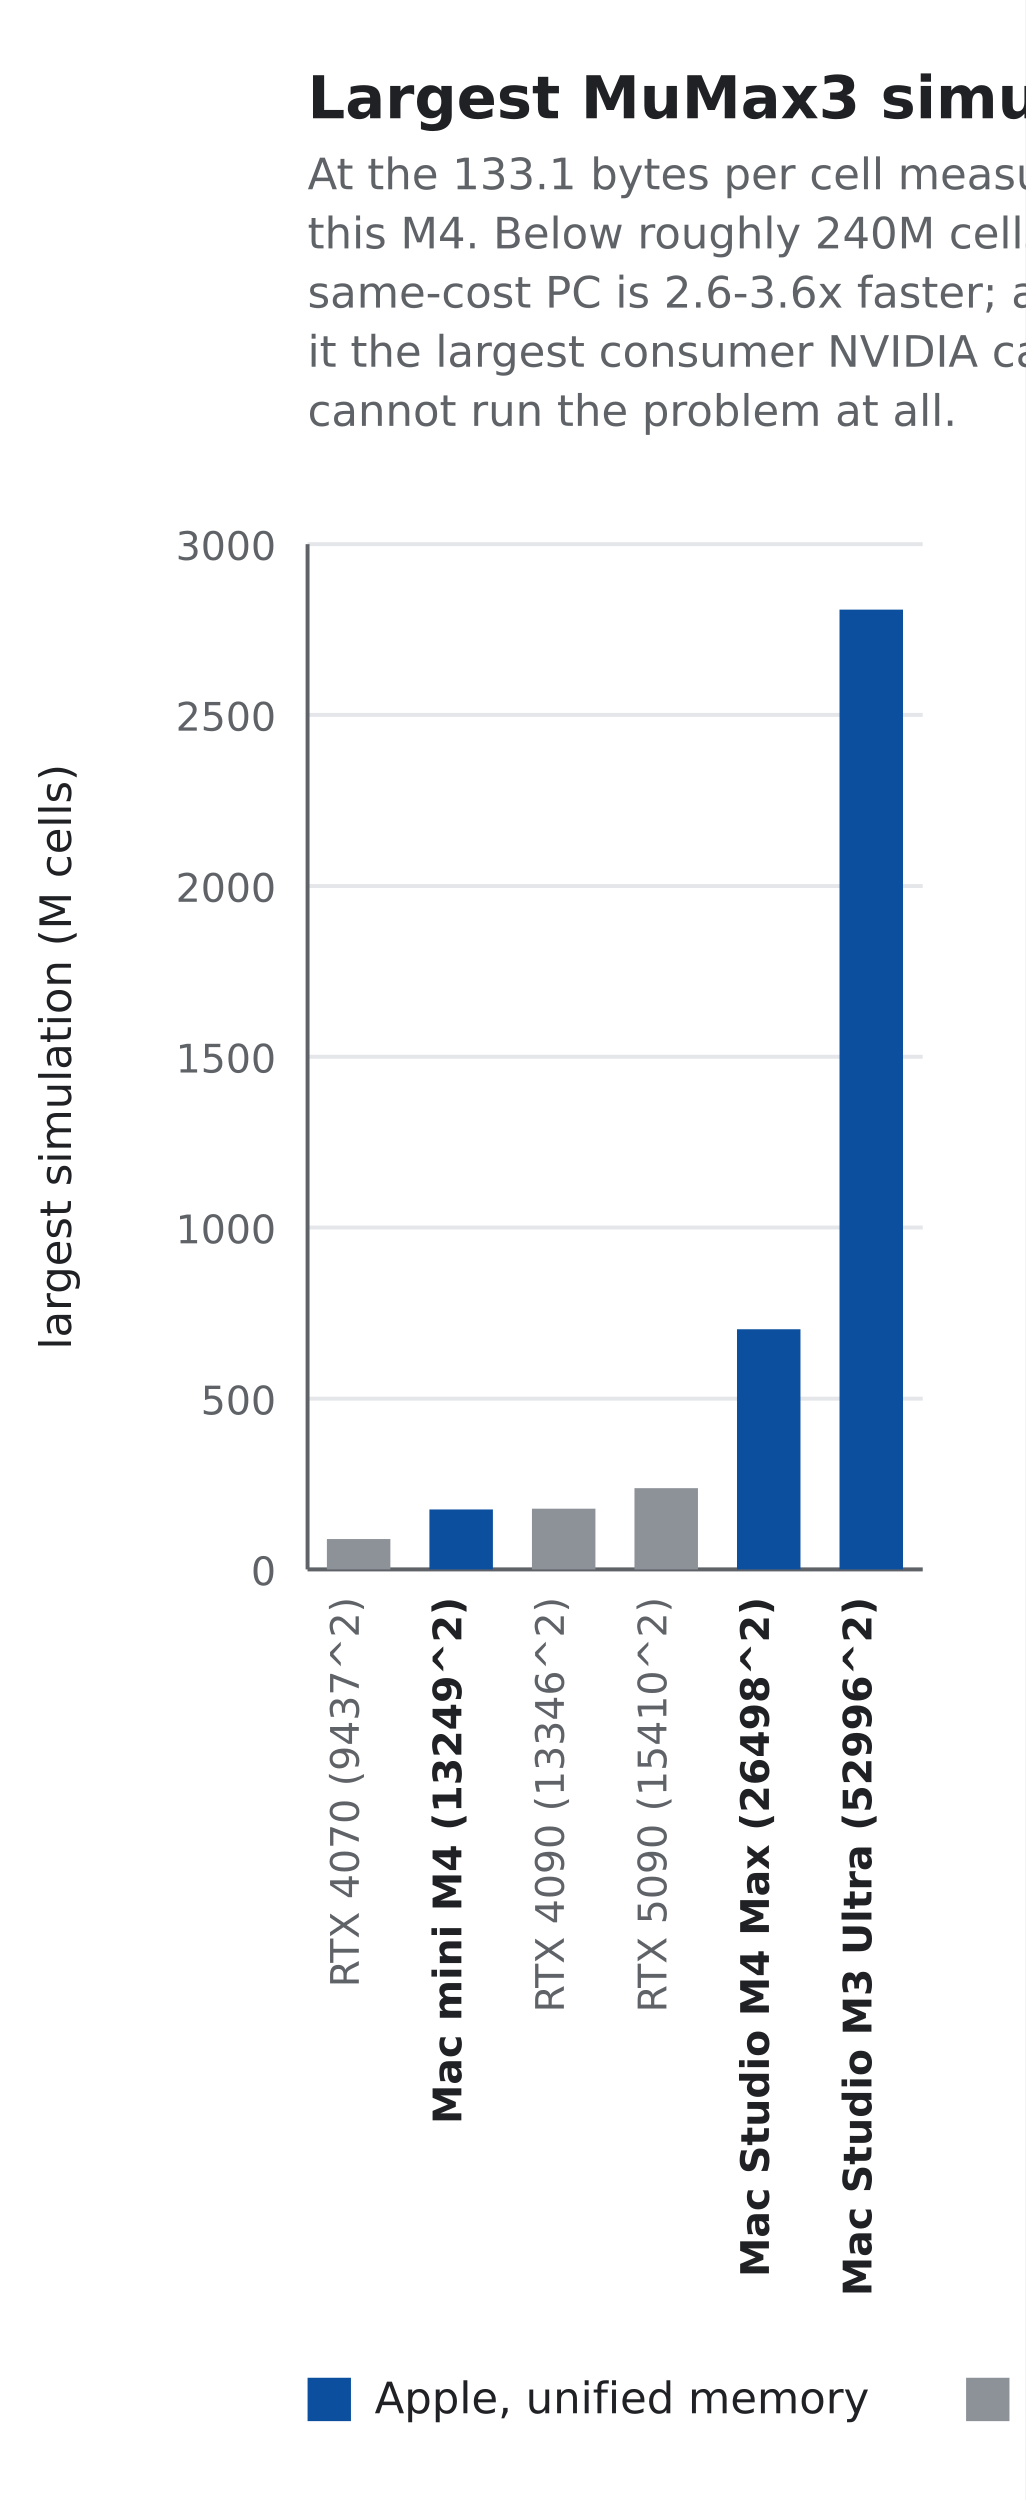
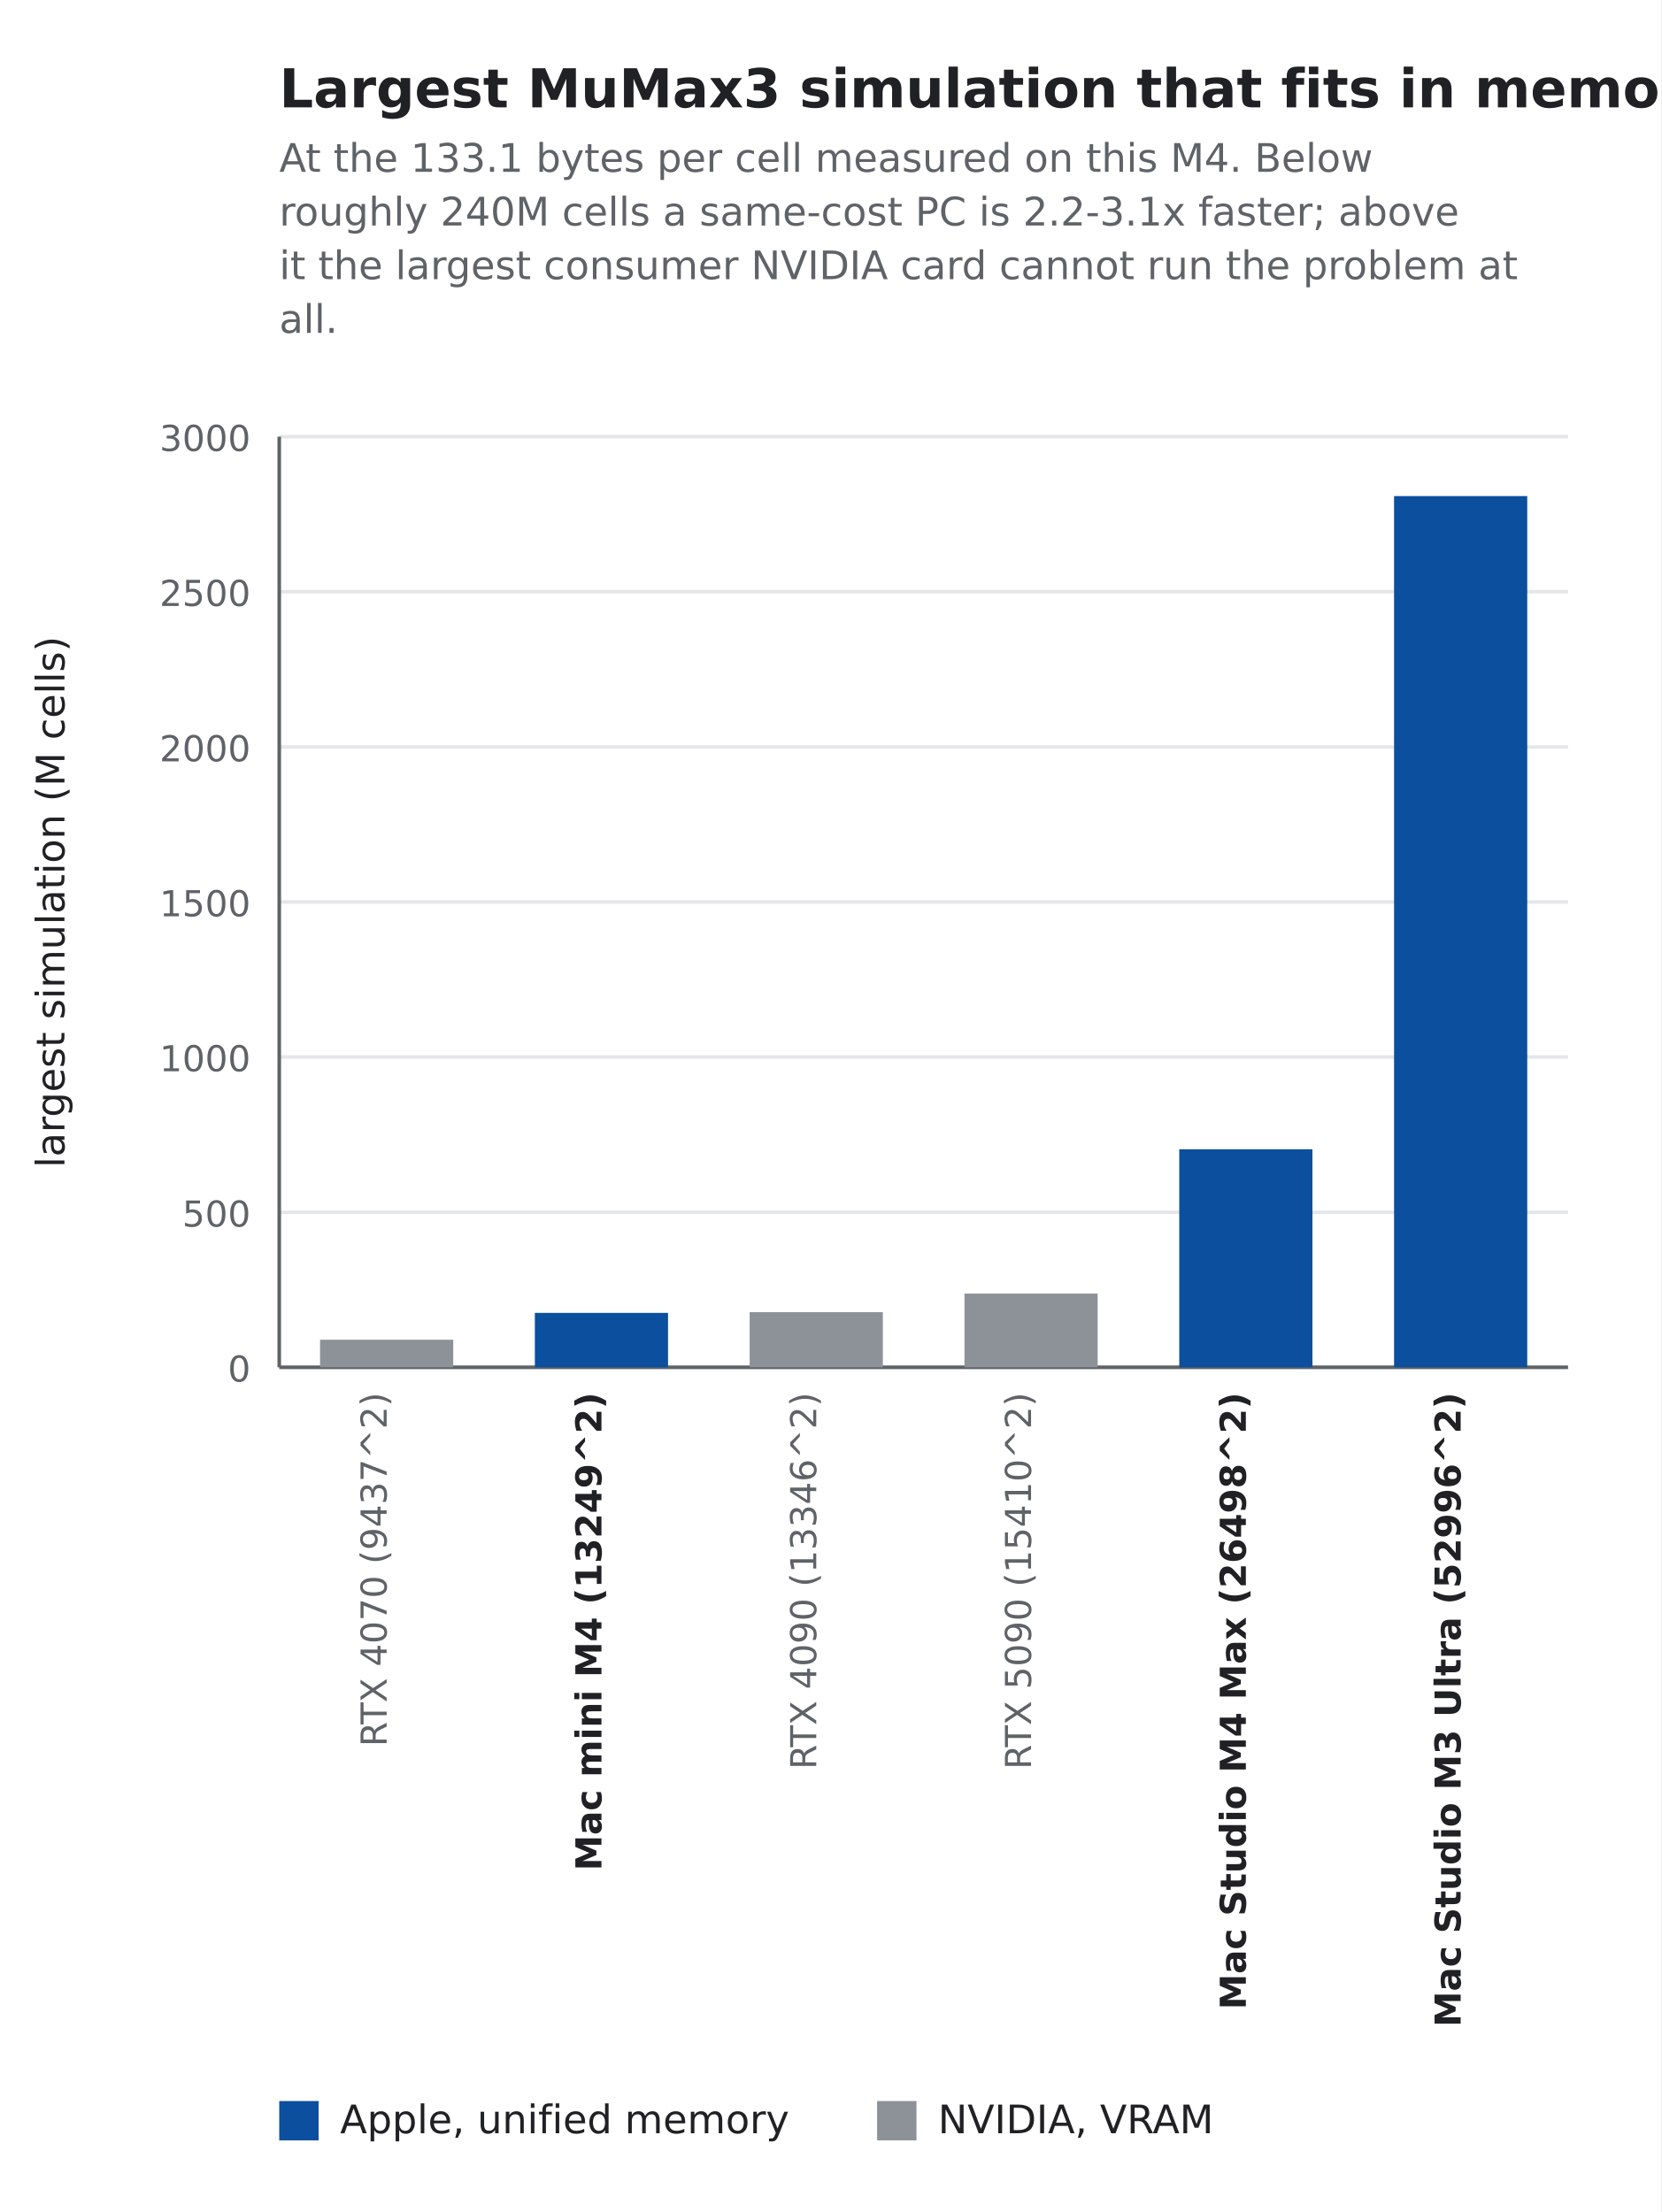
- <svg xmlns="http://www.w3.org/2000/svg" width="260" height="634" viewBox="0 0 260 634">
+ <svg xmlns="http://www.w3.org/2000/svg" width="464" height="618" viewBox="0 0 464 618">
  <defs>
    <pattern id="hatch" width="5" height="5" patternTransform="rotate(45)" patternUnits="userSpaceOnUse">
      <line x1="0" y1="0" x2="0" y2="5" stroke="#ffffff" stroke-width="2.1" />
    </pattern>
  </defs>
-   <rect width="260" height="634" fill="#ffffff" />
+   <rect width="464" height="618" fill="#ffffff" />
  <text x="78" y="30" font-family="DejaVu Sans, Helvetica, Arial, sans-serif" font-size="15" font-weight="600" fill="#202124">Largest MuMax3 simulation that fits in memory</text>
-   <text x="78" y="48" font-family="DejaVu Sans, Helvetica, Arial, sans-serif" font-size="11" fill="#5f6368">At the 133.1 bytes per cell measured on</text>
-   <text x="78" y="63" font-family="DejaVu Sans, Helvetica, Arial, sans-serif" font-size="11" fill="#5f6368">this M4. Below roughly 240M cells a</text>
-   <text x="78" y="78" font-family="DejaVu Sans, Helvetica, Arial, sans-serif" font-size="11" fill="#5f6368">same-cost PC is 2.6-3.6x faster; above</text>
-   <text x="78" y="93" font-family="DejaVu Sans, Helvetica, Arial, sans-serif" font-size="11" fill="#5f6368">it the largest consumer NVIDIA card</text>
-   <text x="78" y="108" font-family="DejaVu Sans, Helvetica, Arial, sans-serif" font-size="11" fill="#5f6368">cannot run the problem at all.</text>
-   <line x1="78" y1="398.0" x2="234" y2="398.0" stroke="#e4e6e9" stroke-width="1" />
-   <text x="70" y="402.0" font-family="DejaVu Sans, Helvetica, Arial, sans-serif" font-size="10" fill="#5f6368" text-anchor="end">0</text>
-   <line x1="78" y1="354.7" x2="234" y2="354.7" stroke="#e4e6e9" stroke-width="1" />
-   <text x="70" y="358.7" font-family="DejaVu Sans, Helvetica, Arial, sans-serif" font-size="10" fill="#5f6368" text-anchor="end">500</text>
-   <line x1="78" y1="311.3" x2="234" y2="311.3" stroke="#e4e6e9" stroke-width="1" />
-   <text x="70" y="315.3" font-family="DejaVu Sans, Helvetica, Arial, sans-serif" font-size="10" fill="#5f6368" text-anchor="end">1000</text>
-   <line x1="78" y1="268.0" x2="234" y2="268.0" stroke="#e4e6e9" stroke-width="1" />
-   <text x="70" y="272.0" font-family="DejaVu Sans, Helvetica, Arial, sans-serif" font-size="10" fill="#5f6368" text-anchor="end">1500</text>
-   <line x1="78" y1="224.7" x2="234" y2="224.7" stroke="#e4e6e9" stroke-width="1" />
-   <text x="70" y="228.7" font-family="DejaVu Sans, Helvetica, Arial, sans-serif" font-size="10" fill="#5f6368" text-anchor="end">2000</text>
-   <line x1="78" y1="181.3" x2="234" y2="181.3" stroke="#e4e6e9" stroke-width="1" />
-   <text x="70" y="185.3" font-family="DejaVu Sans, Helvetica, Arial, sans-serif" font-size="10" fill="#5f6368" text-anchor="end">2500</text>
-   <line x1="78" y1="138.0" x2="234" y2="138.0" stroke="#e4e6e9" stroke-width="1" />
-   <text x="70" y="142.0" font-family="DejaVu Sans, Helvetica, Arial, sans-serif" font-size="10" fill="#5f6368" text-anchor="end">3000</text>
-   <line x1="78" y1="138" x2="78" y2="398" stroke="#5f6368" stroke-width="1" />
-   <line x1="78" y1="398" x2="234" y2="398" stroke="#5f6368" stroke-width="1" />
-   <text x="18" y="268.0" font-family="DejaVu Sans, Helvetica, Arial, sans-serif" font-size="11" fill="#202124" text-anchor="middle" transform="rotate(-90 18 268.0)">largest simulation (M cells)</text>
-   <rect x="82.9" y="390.3" width="16.1" height="7.7" fill="#8d9299" />
-   <text x="91.0" y="405.0" font-family="DejaVu Sans, Helvetica, Arial, sans-serif" font-size="10" fill="#5f6368" text-anchor="end" transform="rotate(-90 91.0 405.0)">RTX 4070 (9437^2)</text>
-   <rect x="108.9" y="382.8" width="16.1" height="15.2" fill="#0b4f9e" />
-   <text x="117.0" y="405.0" font-family="DejaVu Sans, Helvetica, Arial, sans-serif" font-size="10" fill="#202124" font-weight="600" text-anchor="end" transform="rotate(-90 117.0 405.0)">Mac mini M4 (13249^2)</text>
-   <rect x="134.9" y="382.6" width="16.1" height="15.4" fill="#8d9299" />
-   <text x="143.0" y="405.0" font-family="DejaVu Sans, Helvetica, Arial, sans-serif" font-size="10" fill="#5f6368" text-anchor="end" transform="rotate(-90 143.0 405.0)">RTX 4090 (13346^2)</text>
-   <rect x="160.9" y="377.4" width="16.1" height="20.6" fill="#8d9299" />
-   <text x="169.0" y="405.0" font-family="DejaVu Sans, Helvetica, Arial, sans-serif" font-size="10" fill="#5f6368" text-anchor="end" transform="rotate(-90 169.0 405.0)">RTX 5090 (15410^2)</text>
-   <rect x="186.9" y="337.1" width="16.1" height="60.9" fill="#0b4f9e" />
-   <text x="195.0" y="405.0" font-family="DejaVu Sans, Helvetica, Arial, sans-serif" font-size="10" fill="#202124" font-weight="600" text-anchor="end" transform="rotate(-90 195.0 405.0)">Mac Studio M4 Max (26498^2)</text>
-   <rect x="212.9" y="154.6" width="16.1" height="243.4" fill="#0b4f9e" />
-   <text x="221.0" y="405.0" font-family="DejaVu Sans, Helvetica, Arial, sans-serif" font-size="10" fill="#202124" font-weight="600" text-anchor="end" transform="rotate(-90 221.0 405.0)">Mac Studio M3 Ultra (52996^2)</text>
-   <rect x="78" y="603" width="11" height="11" fill="#0b4f9e" />
-   <text x="95" y="612" font-family="DejaVu Sans, Helvetica, Arial, sans-serif" font-size="11" fill="#202124">Apple, unified memory</text>
-   <rect x="245.0" y="603" width="11" height="11" fill="#8d9299" />
-   <text x="262.0" y="612" font-family="DejaVu Sans, Helvetica, Arial, sans-serif" font-size="11" fill="#202124">NVIDIA, VRAM</text>
+   <text x="78" y="48" font-family="DejaVu Sans, Helvetica, Arial, sans-serif" font-size="11" fill="#5f6368">At the 133.1 bytes per cell measured on this M4. Below</text>
+   <text x="78" y="63" font-family="DejaVu Sans, Helvetica, Arial, sans-serif" font-size="11" fill="#5f6368">roughly 240M cells a same-cost PC is 2.2-3.1x faster; above</text>
+   <text x="78" y="78" font-family="DejaVu Sans, Helvetica, Arial, sans-serif" font-size="11" fill="#5f6368">it the largest consumer NVIDIA card cannot run the problem at</text>
+   <text x="78" y="93" font-family="DejaVu Sans, Helvetica, Arial, sans-serif" font-size="11" fill="#5f6368">all.</text>
+   <line x1="78" y1="382.0" x2="438" y2="382.0" stroke="#e4e6e9" stroke-width="1" />
+   <text x="70" y="386.0" font-family="DejaVu Sans, Helvetica, Arial, sans-serif" font-size="10" fill="#5f6368" text-anchor="end">0</text>
+   <line x1="78" y1="338.7" x2="438" y2="338.7" stroke="#e4e6e9" stroke-width="1" />
+   <text x="70" y="342.7" font-family="DejaVu Sans, Helvetica, Arial, sans-serif" font-size="10" fill="#5f6368" text-anchor="end">500</text>
+   <line x1="78" y1="295.3" x2="438" y2="295.3" stroke="#e4e6e9" stroke-width="1" />
+   <text x="70" y="299.3" font-family="DejaVu Sans, Helvetica, Arial, sans-serif" font-size="10" fill="#5f6368" text-anchor="end">1000</text>
+   <line x1="78" y1="252.0" x2="438" y2="252.0" stroke="#e4e6e9" stroke-width="1" />
+   <text x="70" y="256.0" font-family="DejaVu Sans, Helvetica, Arial, sans-serif" font-size="10" fill="#5f6368" text-anchor="end">1500</text>
+   <line x1="78" y1="208.7" x2="438" y2="208.7" stroke="#e4e6e9" stroke-width="1" />
+   <text x="70" y="212.7" font-family="DejaVu Sans, Helvetica, Arial, sans-serif" font-size="10" fill="#5f6368" text-anchor="end">2000</text>
+   <line x1="78" y1="165.3" x2="438" y2="165.3" stroke="#e4e6e9" stroke-width="1" />
+   <text x="70" y="169.3" font-family="DejaVu Sans, Helvetica, Arial, sans-serif" font-size="10" fill="#5f6368" text-anchor="end">2500</text>
+   <line x1="78" y1="122.0" x2="438" y2="122.0" stroke="#e4e6e9" stroke-width="1" />
+   <text x="70" y="126.0" font-family="DejaVu Sans, Helvetica, Arial, sans-serif" font-size="10" fill="#5f6368" text-anchor="end">3000</text>
+   <line x1="78" y1="122" x2="78" y2="382" stroke="#5f6368" stroke-width="1" />
+   <line x1="78" y1="382" x2="438" y2="382" stroke="#5f6368" stroke-width="1" />
+   <text x="18" y="252.0" font-family="DejaVu Sans, Helvetica, Arial, sans-serif" font-size="11" fill="#202124" text-anchor="middle" transform="rotate(-90 18 252.0)">largest simulation (M cells)</text>
+   <rect x="89.4" y="374.3" width="37.2" height="7.7" fill="#8d9299" />
+   <text x="108.0" y="389.0" font-family="DejaVu Sans, Helvetica, Arial, sans-serif" font-size="10" fill="#5f6368" text-anchor="end" transform="rotate(-90 108.0 389.0)">RTX 4070 (9437^2)</text>
+   <rect x="149.4" y="366.8" width="37.2" height="15.2" fill="#0b4f9e" />
+   <text x="168.0" y="389.0" font-family="DejaVu Sans, Helvetica, Arial, sans-serif" font-size="10" fill="#202124" font-weight="600" text-anchor="end" transform="rotate(-90 168.0 389.0)">Mac mini M4 (13249^2)</text>
+   <rect x="209.4" y="366.6" width="37.2" height="15.4" fill="#8d9299" />
+   <text x="228.0" y="389.0" font-family="DejaVu Sans, Helvetica, Arial, sans-serif" font-size="10" fill="#5f6368" text-anchor="end" transform="rotate(-90 228.0 389.0)">RTX 4090 (13346^2)</text>
+   <rect x="269.4" y="361.4" width="37.2" height="20.6" fill="#8d9299" />
+   <text x="288.0" y="389.0" font-family="DejaVu Sans, Helvetica, Arial, sans-serif" font-size="10" fill="#5f6368" text-anchor="end" transform="rotate(-90 288.0 389.0)">RTX 5090 (15410^2)</text>
+   <rect x="329.4" y="321.1" width="37.2" height="60.9" fill="#0b4f9e" />
+   <text x="348.0" y="389.0" font-family="DejaVu Sans, Helvetica, Arial, sans-serif" font-size="10" fill="#202124" font-weight="600" text-anchor="end" transform="rotate(-90 348.0 389.0)">Mac Studio M4 Max (26498^2)</text>
+   <rect x="389.4" y="138.6" width="37.2" height="243.4" fill="#0b4f9e" />
+   <text x="408.0" y="389.0" font-family="DejaVu Sans, Helvetica, Arial, sans-serif" font-size="10" fill="#202124" font-weight="600" text-anchor="end" transform="rotate(-90 408.0 389.0)">Mac Studio M3 Ultra (52996^2)</text>
+   <rect x="78" y="587" width="11" height="11" fill="#0b4f9e" />
+   <text x="95" y="596" font-family="DejaVu Sans, Helvetica, Arial, sans-serif" font-size="11" fill="#202124">Apple, unified memory</text>
+   <rect x="245.0" y="587" width="11" height="11" fill="#8d9299" />
+   <text x="262.0" y="596" font-family="DejaVu Sans, Helvetica, Arial, sans-serif" font-size="11" fill="#202124">NVIDIA, VRAM</text>
</svg>
